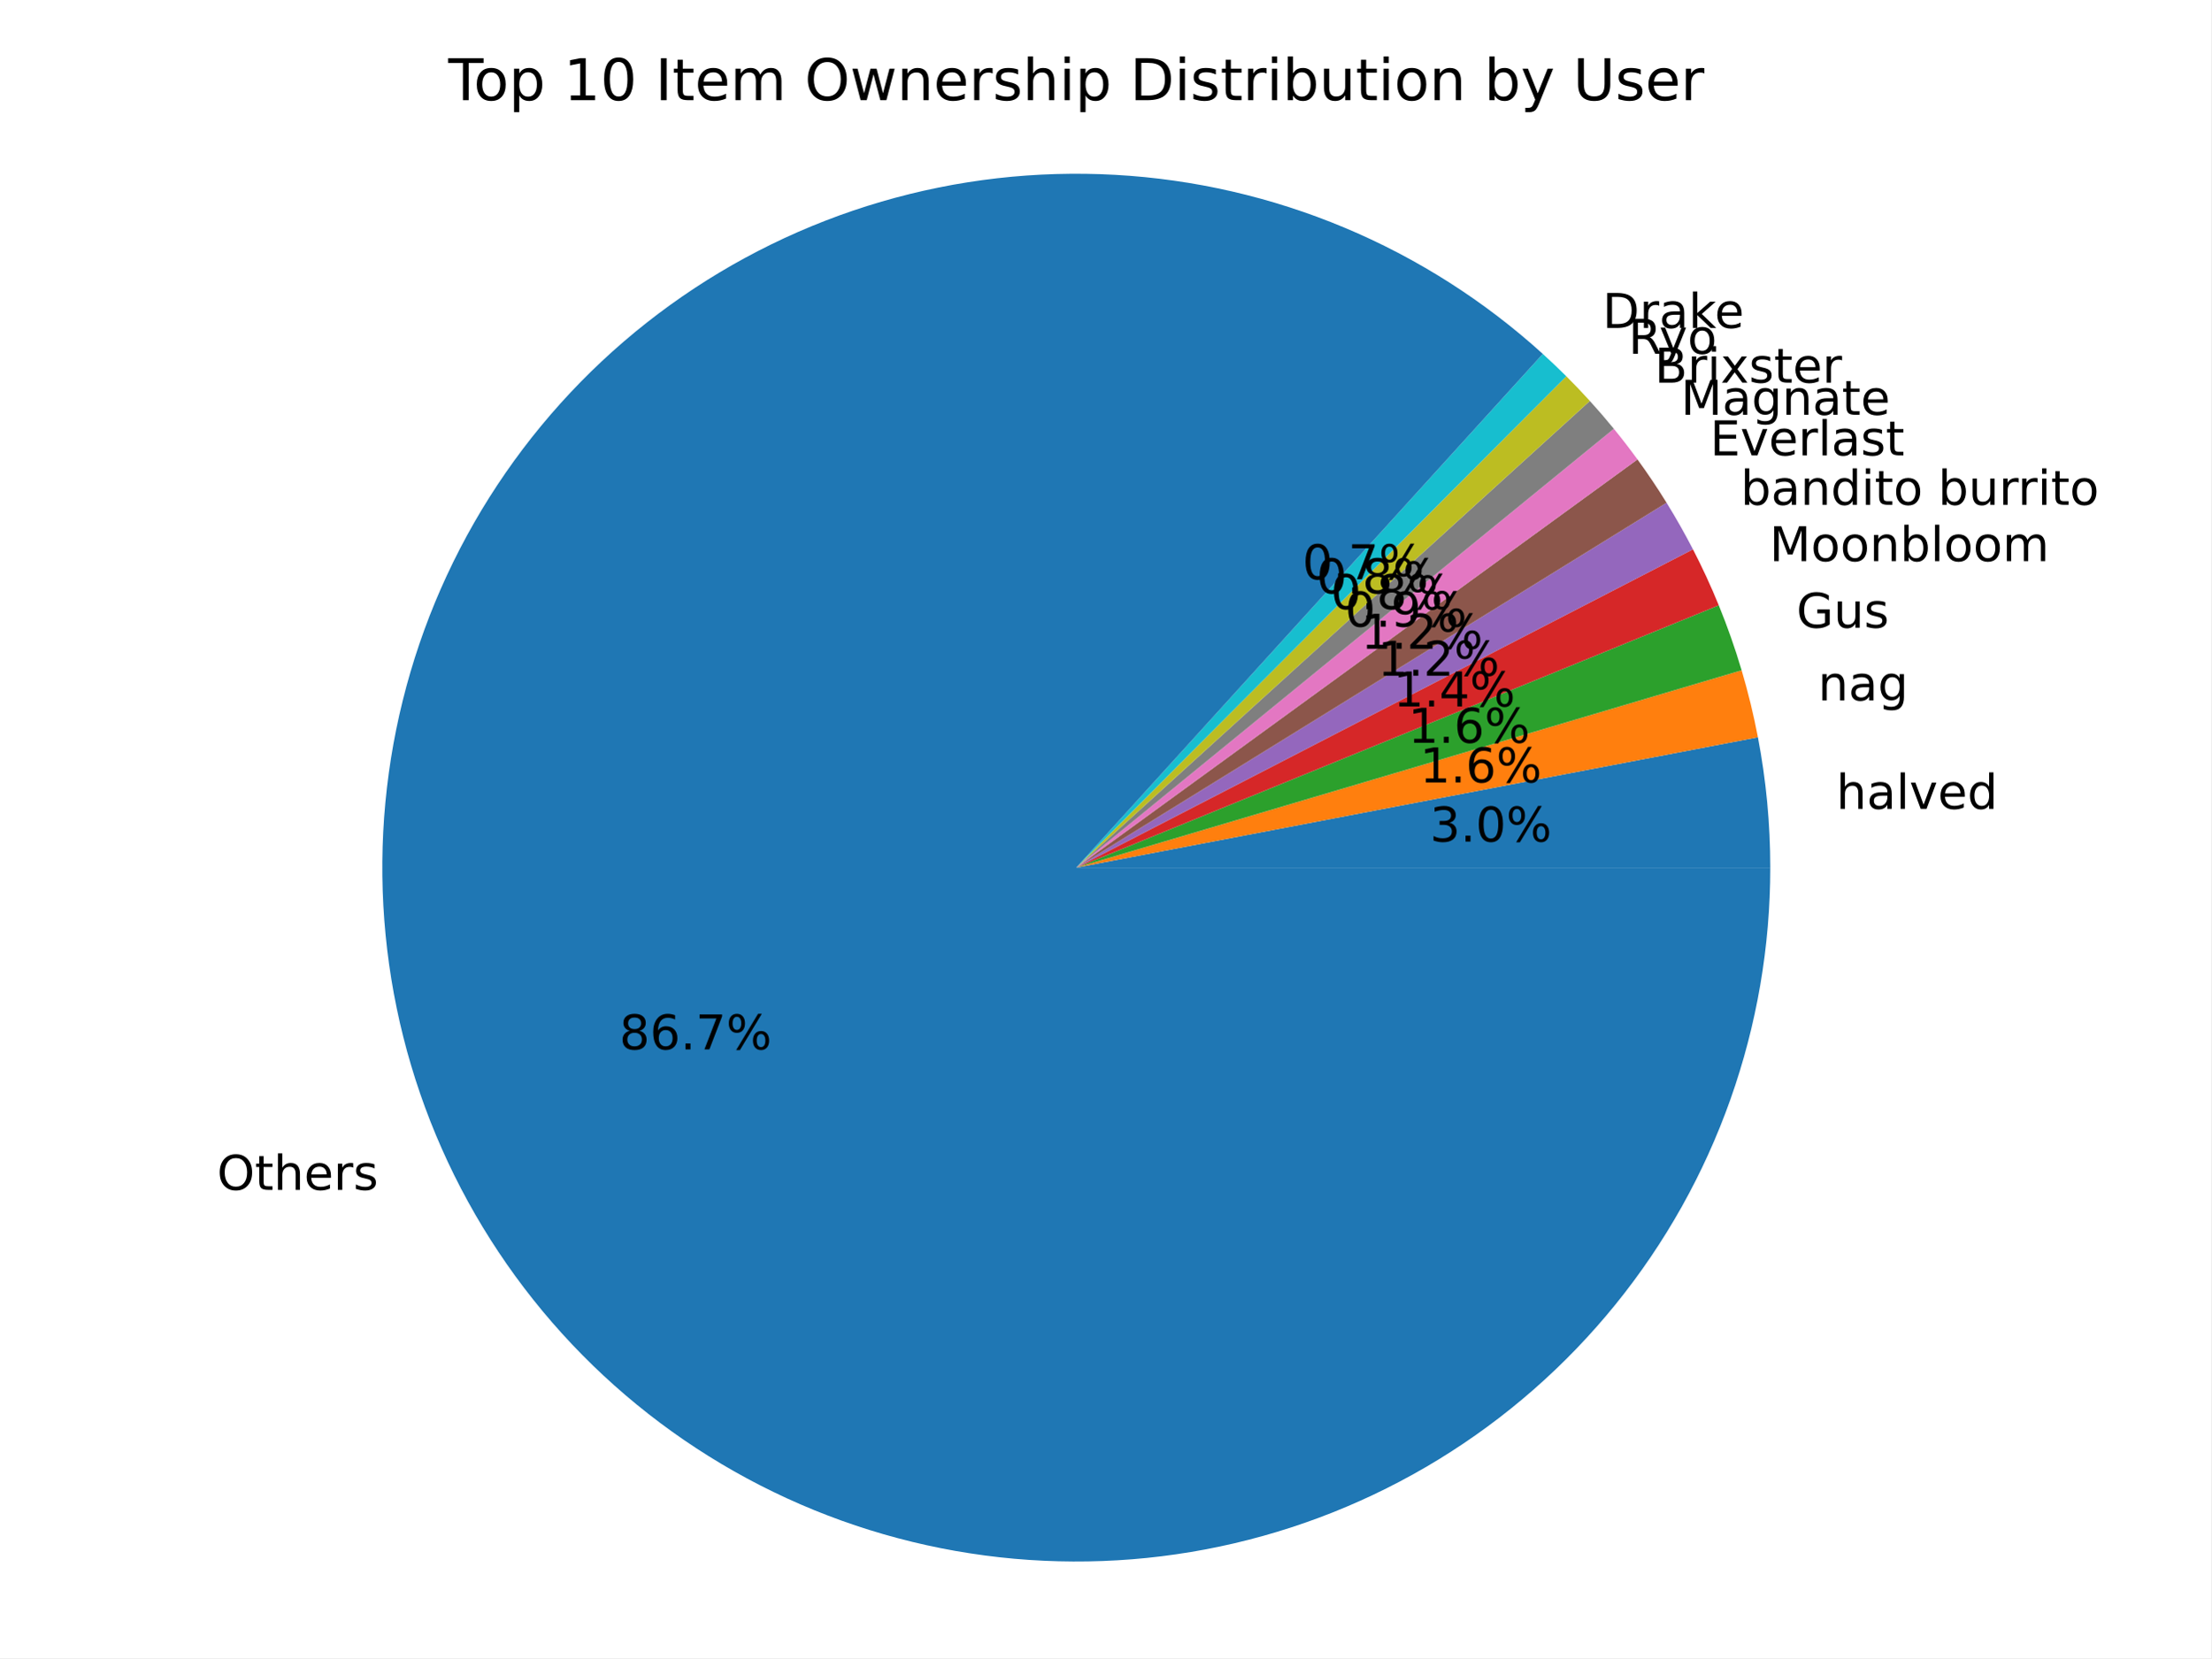
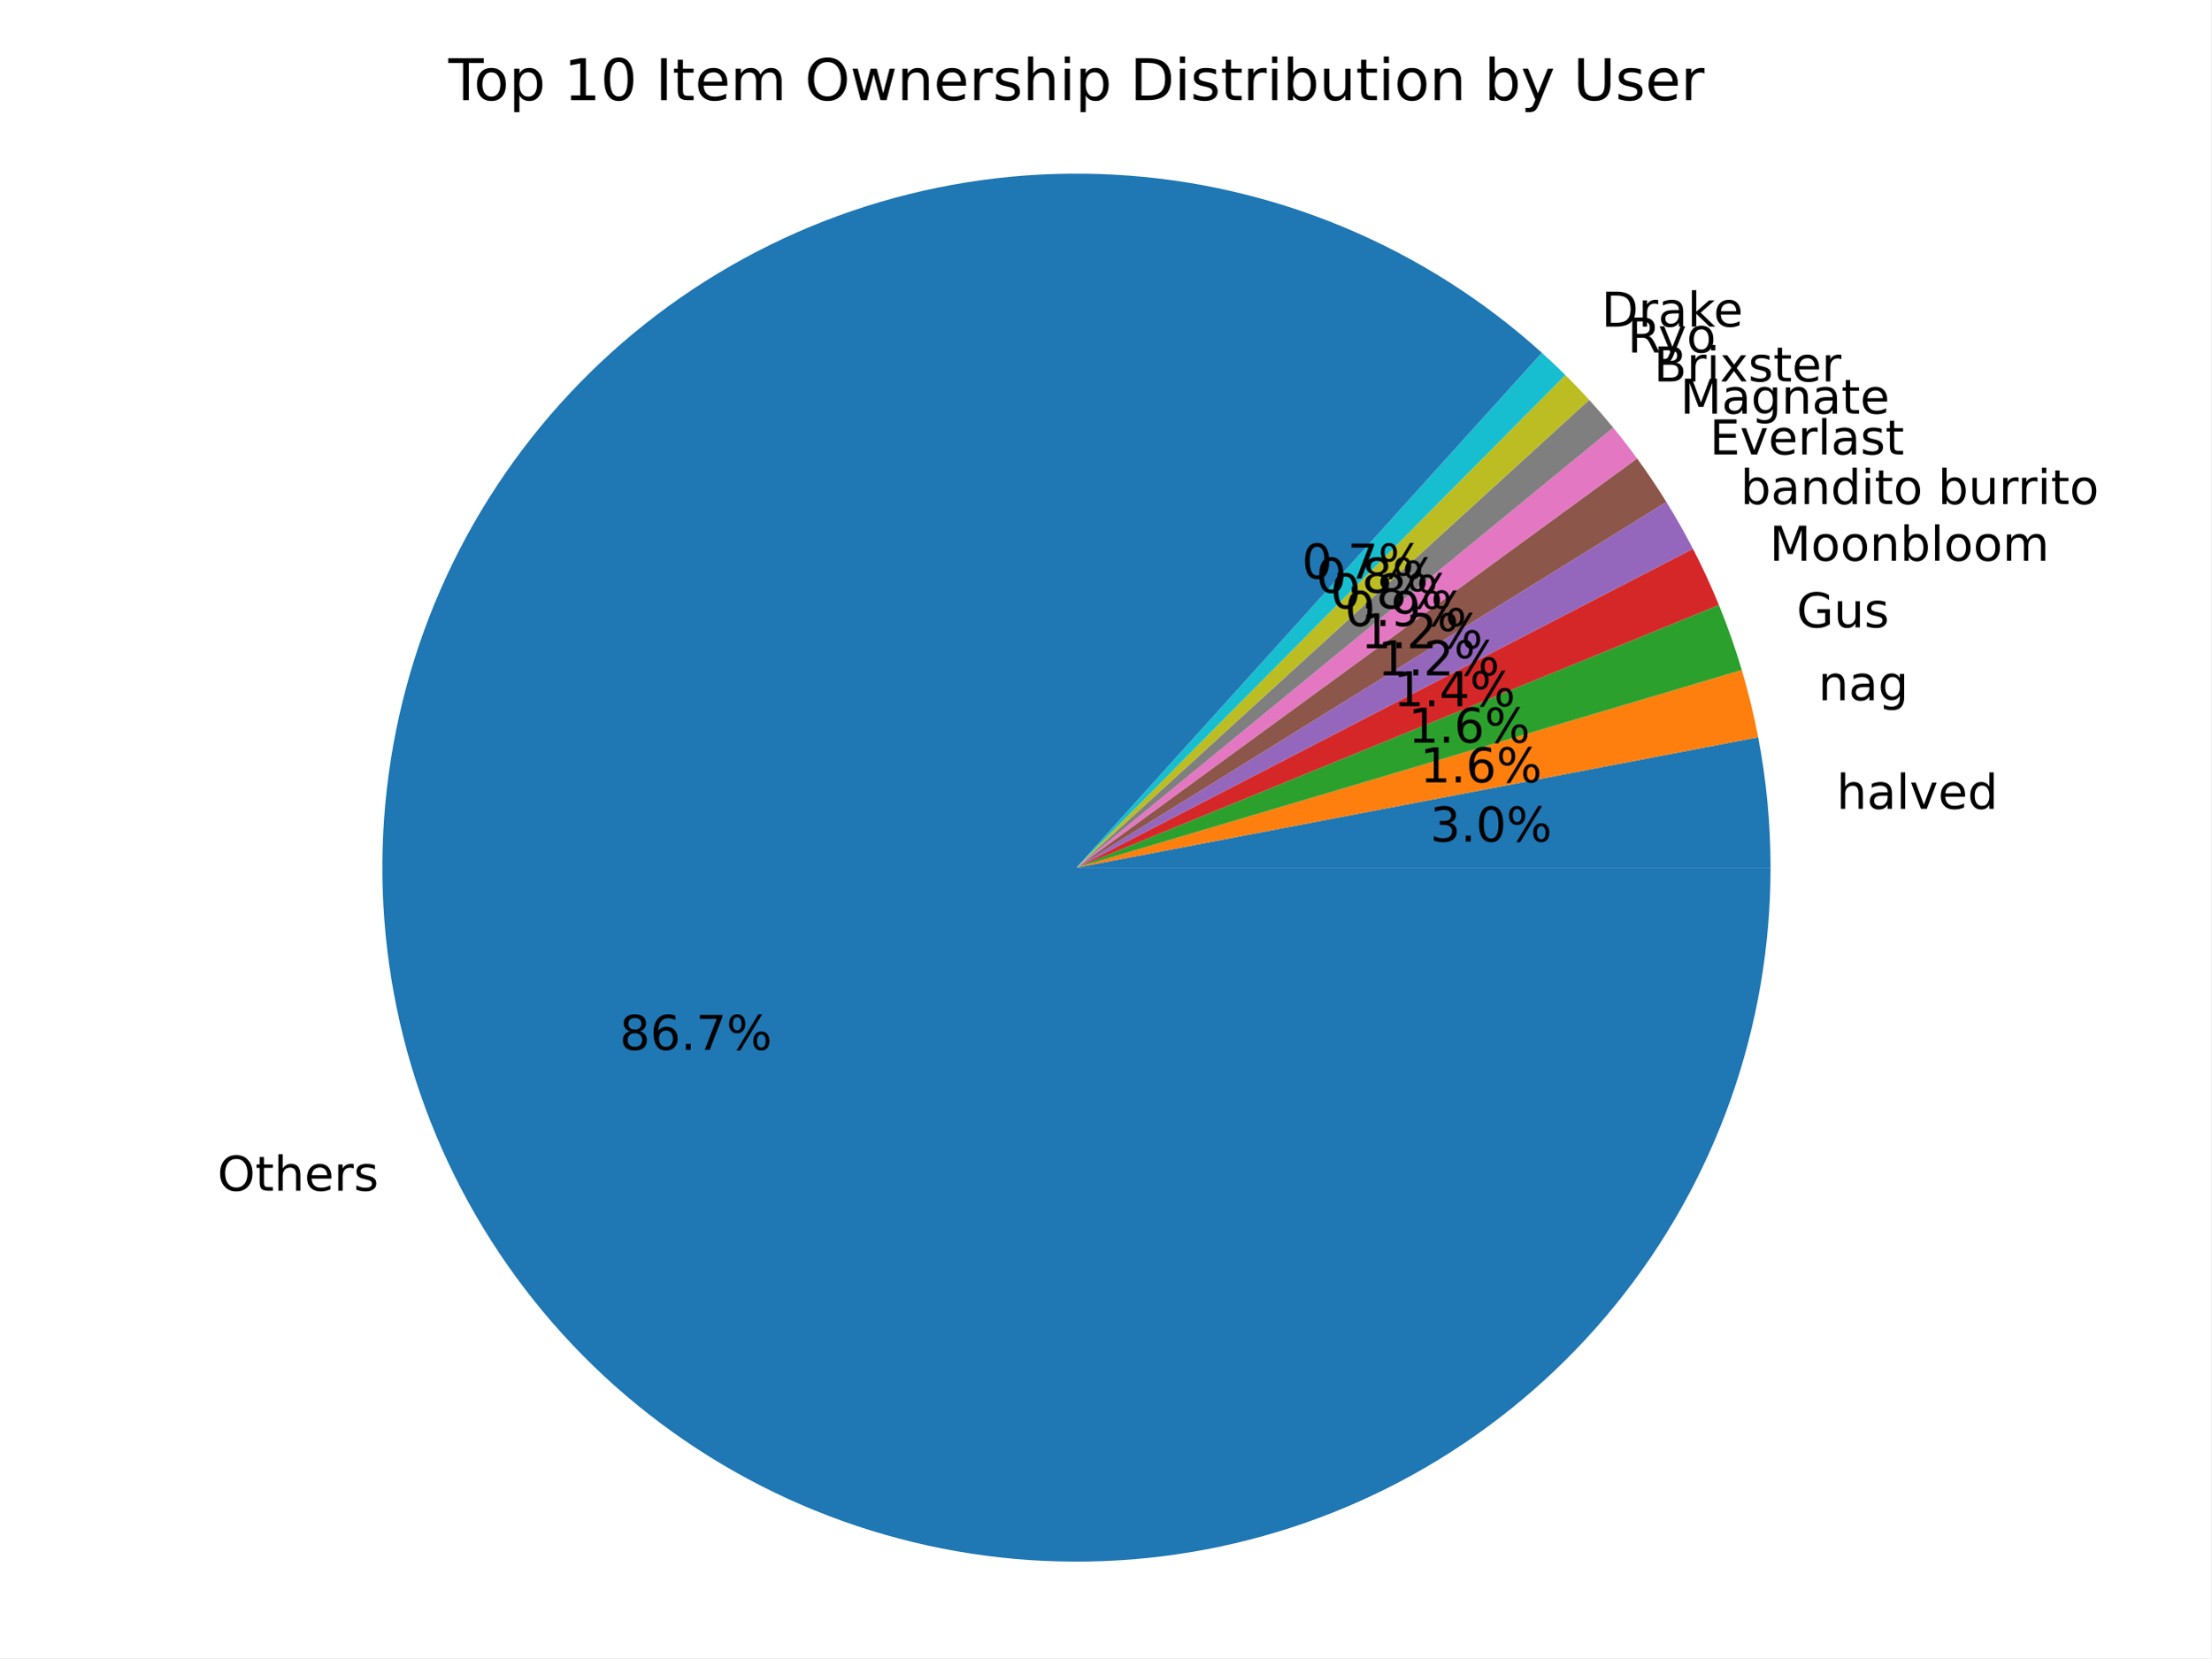
<svg xmlns="http://www.w3.org/2000/svg" xmlns:xlink="http://www.w3.org/1999/xlink" width="460.8pt" height="345.6pt" viewBox="0 0 460.8 345.6" version="1.1">
  <defs>
    <style type="text/css">*{stroke-linejoin: round; stroke-linecap: butt}</style>
  </defs>
  <g id="figure_1">
    <g id="patch_1">
      <path d="M 0 345.6  L 460.8 345.6  L 460.8 0  L 0 0  z " style="fill: #ffffff" />
    </g>
    <g id="axes_1">
      <g id="patch_2">
-         <path d="M 368.933 180.84  C 368.933 176.283 368.718 171.729 368.288 167.192  C 367.858 162.656 367.213 158.142 366.357 153.666  L 224.302 180.84  z " style="fill: #1f77b4" />
+         <path d="M 368.987 180.84  C 368.987 176.282 368.771 171.727 368.341 167.19  C 367.911 162.653 367.267 158.139 366.41 153.662  L 224.334 180.84  z " style="fill: #1f77b4" />
      </g>
      <g id="patch_3">
-         <path d="M 366.357 153.666  C 365.907 151.314 365.399 148.972 364.832 146.645  C 364.266 144.317 363.642 142.004 362.961 139.707  L 224.302 180.84  z " style="fill: #ff7f0e" />
+         <path d="M 366.41 153.662  C 365.959 151.3 365.448 148.949 364.879 146.612  C 364.309 144.275 363.682 141.953 362.997 139.647  L 224.334 180.84  z " style="fill: #ff7f0e" />
      </g>
      <g id="patch_4">
-         <path d="M 362.961 139.707  C 362.279 137.41 361.541 135.131 360.746 132.871  C 359.952 130.611 359.101 128.371 358.196 126.154  L 224.302 180.84  z " style="fill: #2ca02c" />
+         <path d="M 362.997 139.647  C 362.315 137.35 361.576 135.071 360.78 132.811  C 359.985 130.551 359.133 128.311 358.226 126.093  L 224.334 180.84  z " style="fill: #2ca02c" />
      </g>
      <g id="patch_5">
-         <path d="M 358.196 126.154  C 357.386 124.171 356.532 122.206 355.635 120.261  C 354.738 118.316 353.797 116.391 352.815 114.488  L 224.302 180.84  z " style="fill: #d62728" />
+         <path d="M 358.226 126.093  C 357.412 124.102 356.553 122.129 355.651 120.175  C 354.749 118.222 353.803 116.289 352.814 114.378  L 224.334 180.84  z " style="fill: #d62728" />
      </g>
      <g id="patch_6">
-         <path d="M 352.815 114.488  C 351.961 112.836 351.076 111.199 350.16 109.581  C 349.243 107.962 348.296 106.361 347.318 104.779  L 224.302 180.84  z " style="fill: #9467bd" />
+         <path d="M 352.814 114.378  C 351.955 112.717 351.064 111.074 350.141 109.448  C 349.218 107.821 348.264 106.213 347.279 104.624  L 224.334 180.84  z " style="fill: #9467bd" />
      </g>
      <g id="patch_7">
-         <path d="M 347.318 104.779  C 346.364 103.237 345.382 101.713 344.371 100.208  C 343.36 98.703 342.321 97.217 341.255 95.751  L 224.302 180.84  z " style="fill: #8c564b" />
+         <path d="M 347.279 104.624  C 346.319 103.075 345.329 101.544 344.311 100.032  C 343.293 98.52 342.246 97.028 341.171 95.556  L 224.334 180.84  z " style="fill: #8c564b" />
      </g>
      <g id="patch_8">
-         <path d="M 341.255 95.751  C 340.464 94.665 339.659 93.589 338.839 92.525  C 338.018 91.462 337.183 90.409 336.334 89.369  L 224.302 180.84  z " style="fill: #e377c2" />
+         <path d="M 341.171 95.556  C 340.374 94.463 339.561 93.381 338.733 92.312  C 337.905 91.242 337.062 90.183 336.204 89.137  L 224.334 180.84  z " style="fill: #e377c2" />
      </g>
      <g id="patch_9">
-         <path d="M 336.334 89.369  C 335.526 88.379 334.705 87.4 333.871 86.432  C 333.037 85.465 332.19 84.508 331.331 83.562  L 224.302 180.84  z " style="fill: #7f7f7f" />
+         <path d="M 336.204 89.137  C 335.394 88.149 334.571 87.171 333.735 86.205  C 332.899 85.239 332.05 84.283 331.189 83.339  L 224.334 180.84  z " style="fill: #7f7f7f" />
      </g>
      <g id="patch_10">
-         <path d="M 331.331 83.562  C 330.535 82.686 329.728 81.82 328.91 80.964  C 328.093 80.108 327.265 79.262 326.427 78.426  L 224.302 180.84  z " style="fill: #bcbd22" />
+         <path d="M 331.189 83.339  C 330.385 82.458 329.569 81.587 328.744 80.725  C 327.918 79.864 327.081 79.013 326.234 78.172  L 224.334 180.84  z " style="fill: #bcbd22" />
      </g>
      <g id="patch_11">
-         <path d="M 326.427 78.426  C 325.629 77.63 324.821 76.844 324.005 76.067  C 323.188 75.29 322.362 74.522 321.528 73.764  L 224.302 180.84  z " style="fill: #17becf" />
+         <path d="M 326.234 78.172  C 325.434 77.378 324.625 76.593 323.806 75.818  C 322.988 75.043 322.16 74.277 321.324 73.521  L 224.334 180.84  z " style="fill: #17becf" />
      </g>
      <g id="patch_12">
-         <path d="M 321.528 73.764  C 309.342 62.699 295.356 53.795 280.174 47.437  C 264.991 41.078 248.834 37.358 232.4 36.436  C 215.966 35.515 199.494 37.405 183.697 42.027  C 167.899 46.648 153.005 53.932 139.658 63.565  C 126.311 73.198 114.707 85.04 105.344 98.578  C 95.982 112.116 89 127.154 84.698 143.042  C 80.396 158.93 78.838 175.436 80.091 191.848  C 81.344 208.261 85.389 224.339 92.053 239.39  C 98.716 254.441 107.901 268.245 119.209 280.205  C 130.517 292.165 143.785 302.108 158.439 309.604  C 173.094 317.099 188.92 322.039 205.237 324.208  C 221.553 326.378 238.121 325.747 254.225 322.341  C 270.329 318.936 285.734 312.806 299.775 304.217  C 313.816 295.628 326.288 284.704 336.654 271.918  C 347.019 259.131 355.126 244.669 360.625 229.154  C 366.123 213.64 368.933 197.3 368.933 180.84  L 224.302 180.84  z " style="fill: #1f77b4" />
+         <path d="M 321.324 73.521  C 309.115 62.488 295.113 53.618 279.921 47.295  C 264.729 40.971 248.569 37.286 232.138 36.398  C 215.707 35.511 199.243 37.433 183.459 42.083  C 167.674 46.733 152.798 54.043 139.472 63.696  C 126.146 73.35 114.564 85.207 105.227 98.757  C 95.889 112.306 88.931 127.35 84.654 143.24  C 80.377 159.13 78.842 175.634 80.116 192.04  C 81.39 208.446 85.455 224.515 92.134 239.553  C 98.813 254.592 108.009 268.382 119.327 280.327  C 130.644 292.273 143.918 302.2 158.574 309.681  C 173.231 317.161 189.057 322.087 205.371 324.244  C 221.684 326.401 238.247 325.759 254.344 322.345  C 270.441 318.931 285.839 312.796 299.872 304.202  C 313.906 295.609 326.371 284.684 336.729 271.899  C 347.088 259.113 355.189 244.653 360.684 229.142  C 366.179 213.631 368.987 197.295 368.987 180.84  L 224.334 180.84  z " style="fill: #1f77b4" />
      </g>
      <g id="matplotlib.axis_1" />
      <g id="matplotlib.axis_2" />
      <g id="text_1">
-         <g transform="translate(382.6861 168.5869) scale(0.1 -0.1)">
+         <g transform="translate(382.7418 168.5847) scale(0.1 -0.1)">
          <defs>
            <path id="DejaVuSans-68" d="M 3513 2113  L 3513 0  L 2938 0  L 2938 2094  Q 2938 2591 2744 2837  Q 2550 3084 2163 3084  Q 1697 3084 1428 2787  Q 1159 2491 1159 1978  L 1159 0  L 581 0  L 581 4863  L 1159 4863  L 1159 2956  Q 1366 3272 1645 3428  Q 1925 3584 2291 3584  Q 2894 3584 3203 3211  Q 3513 2838 3513 2113  z " transform="scale(0.015625)" />
            <path id="DejaVuSans-61" d="M 2194 1759  Q 1497 1759 1228 1600  Q 959 1441 959 1056  Q 959 750 1161 570  Q 1363 391 1709 391  Q 2188 391 2477 730  Q 2766 1069 2766 1631  L 2766 1759  L 2194 1759  z M 3341 1997  L 3341 0  L 2766 0  L 2766 531  Q 2569 213 2275 61  Q 1981 -91 1556 -91  Q 1019 -91 701 211  Q 384 513 384 1019  Q 384 1609 779 1909  Q 1175 2209 1959 2209  L 2766 2209  L 2766 2266  Q 2766 2663 2505 2880  Q 2244 3097 1772 3097  Q 1472 3097 1187 3025  Q 903 2953 641 2809  L 641 3341  Q 956 3463 1253 3523  Q 1550 3584 1831 3584  Q 2591 3584 2966 3190  Q 3341 2797 3341 1997  z " transform="scale(0.015625)" />
            <path id="DejaVuSans-6c" d="M 603 4863  L 1178 4863  L 1178 0  L 603 0  L 603 4863  z " transform="scale(0.015625)" />
            <path id="DejaVuSans-76" d="M 191 3500  L 800 3500  L 1894 563  L 2988 3500  L 3597 3500  L 2284 0  L 1503 0  L 191 3500  z " transform="scale(0.015625)" />
            <path id="DejaVuSans-65" d="M 3597 1894  L 3597 1613  L 953 1613  Q 991 1019 1311 708  Q 1631 397 2203 397  Q 2534 397 2845 478  Q 3156 559 3463 722  L 3463 178  Q 3153 47 2828 -22  Q 2503 -91 2169 -91  Q 1331 -91 842 396  Q 353 884 353 1716  Q 353 2575 817 3079  Q 1281 3584 2069 3584  Q 2775 3584 3186 3129  Q 3597 2675 3597 1894  z M 3022 2063  Q 3016 2534 2758 2815  Q 2500 3097 2075 3097  Q 1594 3097 1305 2825  Q 1016 2553 972 2059  L 3022 2063  z " transform="scale(0.015625)" />
            <path id="DejaVuSans-64" d="M 2906 2969  L 2906 4863  L 3481 4863  L 3481 0  L 2906 0  L 2906 525  Q 2725 213 2448 61  Q 2172 -91 1784 -91  Q 1150 -91 751 415  Q 353 922 353 1747  Q 353 2572 751 3078  Q 1150 3584 1784 3584  Q 2172 3584 2448 3432  Q 2725 3281 2906 2969  z M 947 1747  Q 947 1113 1208 752  Q 1469 391 1925 391  Q 2381 391 2643 752  Q 2906 1113 2906 1747  Q 2906 2381 2643 2742  Q 2381 3103 1925 3103  Q 1469 3103 1208 2742  Q 947 2381 947 1747  z " transform="scale(0.015625)" />
          </defs>
          <use xlink:href="#DejaVuSans-68" />
          <use xlink:href="#DejaVuSans-61" x="63.379" />
          <use xlink:href="#DejaVuSans-6c" x="124.658" />
          <use xlink:href="#DejaVuSans-76" x="152.441" />
          <use xlink:href="#DejaVuSans-65" x="211.621" />
          <use xlink:href="#DejaVuSans-64" x="273.145" />
        </g>
      </g>
      <g id="text_2">
-         <g transform="translate(297.9911 175.4108) scale(0.1 -0.1)">
+         <g transform="translate(298.036 175.4095) scale(0.1 -0.1)">
          <defs>
            <path id="DejaVuSans-33" d="M 2597 2516  Q 3050 2419 3304 2112  Q 3559 1806 3559 1356  Q 3559 666 3084 287  Q 2609 -91 1734 -91  Q 1441 -91 1130 -33  Q 819 25 488 141  L 488 750  Q 750 597 1062 519  Q 1375 441 1716 441  Q 2309 441 2620 675  Q 2931 909 2931 1356  Q 2931 1769 2642 2001  Q 2353 2234 1838 2234  L 1294 2234  L 1294 2753  L 1863 2753  Q 2328 2753 2575 2939  Q 2822 3125 2822 3475  Q 2822 3834 2567 4026  Q 2313 4219 1838 4219  Q 1578 4219 1281 4162  Q 984 4106 628 3988  L 628 4550  Q 988 4650 1302 4700  Q 1616 4750 1894 4750  Q 2613 4750 3031 4423  Q 3450 4097 3450 3541  Q 3450 3153 3228 2886  Q 3006 2619 2597 2516  z " transform="scale(0.015625)" />
            <path id="DejaVuSans-2e" d="M 684 794  L 1344 794  L 1344 0  L 684 0  L 684 794  z " transform="scale(0.015625)" />
            <path id="DejaVuSans-30" d="M 2034 4250  Q 1547 4250 1301 3770  Q 1056 3291 1056 2328  Q 1056 1369 1301 889  Q 1547 409 2034 409  Q 2525 409 2770 889  Q 3016 1369 3016 2328  Q 3016 3291 2770 3770  Q 2525 4250 2034 4250  z M 2034 4750  Q 2819 4750 3233 4129  Q 3647 3509 3647 2328  Q 3647 1150 3233 529  Q 2819 -91 2034 -91  Q 1250 -91 836 529  Q 422 1150 422 2328  Q 422 3509 836 4129  Q 1250 4750 2034 4750  z " transform="scale(0.015625)" />
            <path id="DejaVuSans-25" d="M 4653 2053  Q 4381 2053 4226 1822  Q 4072 1591 4072 1178  Q 4072 772 4226 539  Q 4381 306 4653 306  Q 4919 306 5073 539  Q 5228 772 5228 1178  Q 5228 1588 5073 1820  Q 4919 2053 4653 2053  z M 4653 2450  Q 5147 2450 5437 2106  Q 5728 1763 5728 1178  Q 5728 594 5436 251  Q 5144 -91 4653 -91  Q 4153 -91 3862 251  Q 3572 594 3572 1178  Q 3572 1766 3864 2108  Q 4156 2450 4653 2450  z M 1428 4353  Q 1159 4353 1004 4120  Q 850 3888 850 3481  Q 850 3069 1003 2837  Q 1156 2606 1428 2606  Q 1700 2606 1854 2837  Q 2009 3069 2009 3481  Q 2009 3884 1853 4118  Q 1697 4353 1428 4353  z M 4250 4750  L 4750 4750  L 1831 -91  L 1331 -91  L 4250 4750  z M 1428 4750  Q 1922 4750 2215 4408  Q 2509 4066 2509 3481  Q 2509 2891 2217 2550  Q 1925 2209 1428 2209  Q 931 2209 642 2551  Q 353 2894 353 3481  Q 353 4063 643 4406  Q 934 4750 1428 4750  z " transform="scale(0.015625)" />
          </defs>
          <use xlink:href="#DejaVuSans-33" />
          <use xlink:href="#DejaVuSans-2e" x="63.623" />
          <use xlink:href="#DejaVuSans-30" x="95.41" />
          <use xlink:href="#DejaVuSans-25" x="159.033" />
        </g>
      </g>
      <g id="text_3">
-         <g transform="translate(378.8853 145.9844) scale(0.1 -0.1)">
+         <g transform="translate(378.9331 145.9486) scale(0.1 -0.1)">
          <defs>
            <path id="DejaVuSans-6e" d="M 3513 2113  L 3513 0  L 2938 0  L 2938 2094  Q 2938 2591 2744 2837  Q 2550 3084 2163 3084  Q 1697 3084 1428 2787  Q 1159 2491 1159 1978  L 1159 0  L 581 0  L 581 3500  L 1159 3500  L 1159 2956  Q 1366 3272 1645 3428  Q 1925 3584 2291 3584  Q 2894 3584 3203 3211  Q 3513 2838 3513 2113  z " transform="scale(0.015625)" />
            <path id="DejaVuSans-67" d="M 2906 1791  Q 2906 2416 2648 2759  Q 2391 3103 1925 3103  Q 1463 3103 1205 2759  Q 947 2416 947 1791  Q 947 1169 1205 825  Q 1463 481 1925 481  Q 2391 481 2648 825  Q 2906 1169 2906 1791  z M 3481 434  Q 3481 -459 3084 -895  Q 2688 -1331 1869 -1331  Q 1566 -1331 1297 -1286  Q 1028 -1241 775 -1147  L 775 -588  Q 1028 -725 1275 -790  Q 1522 -856 1778 -856  Q 2344 -856 2625 -561  Q 2906 -266 2906 331  L 2906 616  Q 2728 306 2450 153  Q 2172 0 1784 0  Q 1141 0 747 490  Q 353 981 353 1791  Q 353 2603 747 3093  Q 1141 3584 1784 3584  Q 2172 3584 2450 3431  Q 2728 3278 2906 2969  L 2906 3500  L 3481 3500  L 3481 434  z " transform="scale(0.015625)" />
          </defs>
          <use xlink:href="#DejaVuSans-6e" />
          <use xlink:href="#DejaVuSans-61" x="63.379" />
          <use xlink:href="#DejaVuSans-67" x="124.658" />
        </g>
      </g>
      <g id="text_4">
-         <g transform="translate(295.918 163.0821) scale(0.1 -0.1)">
+         <g transform="translate(295.9586 163.0626) scale(0.1 -0.1)">
          <defs>
            <path id="DejaVuSans-31" d="M 794 531  L 1825 531  L 1825 4091  L 703 3866  L 703 4441  L 1819 4666  L 2450 4666  L 2450 531  L 3481 531  L 3481 0  L 794 0  L 794 531  z " transform="scale(0.015625)" />
            <path id="DejaVuSans-36" d="M 2113 2584  Q 1688 2584 1439 2293  Q 1191 2003 1191 1497  Q 1191 994 1439 701  Q 1688 409 2113 409  Q 2538 409 2786 701  Q 3034 994 3034 1497  Q 3034 2003 2786 2293  Q 2538 2584 2113 2584  z M 3366 4563  L 3366 3988  Q 3128 4100 2886 4159  Q 2644 4219 2406 4219  Q 1781 4219 1451 3797  Q 1122 3375 1075 2522  Q 1259 2794 1537 2939  Q 1816 3084 2150 3084  Q 2853 3084 3261 2657  Q 3669 2231 3669 1497  Q 3669 778 3244 343  Q 2819 -91 2113 -91  Q 1303 -91 875 529  Q 447 1150 447 2328  Q 447 3434 972 4092  Q 1497 4750 2381 4750  Q 2619 4750 2861 4703  Q 3103 4656 3366 4563  z " transform="scale(0.015625)" />
          </defs>
          <use xlink:href="#DejaVuSans-31" />
          <use xlink:href="#DejaVuSans-2e" x="63.623" />
          <use xlink:href="#DejaVuSans-36" x="95.41" />
          <use xlink:href="#DejaVuSans-25" x="159.033" />
        </g>
      </g>
      <g id="text_5">
-         <g transform="translate(374.3909 130.8336) scale(0.1 -0.1)">
+         <g transform="translate(374.4247 130.7672) scale(0.1 -0.1)">
          <defs>
            <path id="DejaVuSans-47" d="M 3809 666  L 3809 1919  L 2778 1919  L 2778 2438  L 4434 2438  L 4434 434  Q 4069 175 3628 42  Q 3188 -91 2688 -91  Q 1594 -91 976 548  Q 359 1188 359 2328  Q 359 3472 976 4111  Q 1594 4750 2688 4750  Q 3144 4750 3555 4637  Q 3966 4525 4313 4306  L 4313 3634  Q 3963 3931 3569 4081  Q 3175 4231 2741 4231  Q 1884 4231 1454 3753  Q 1025 3275 1025 2328  Q 1025 1384 1454 906  Q 1884 428 2741 428  Q 3075 428 3337 486  Q 3600 544 3809 666  z " transform="scale(0.015625)" />
            <path id="DejaVuSans-75" d="M 544 1381  L 544 3500  L 1119 3500  L 1119 1403  Q 1119 906 1312 657  Q 1506 409 1894 409  Q 2359 409 2629 706  Q 2900 1003 2900 1516  L 2900 3500  L 3475 3500  L 3475 0  L 2900 0  L 2900 538  Q 2691 219 2414 64  Q 2138 -91 1772 -91  Q 1169 -91 856 284  Q 544 659 544 1381  z M 1991 3584  L 1991 3584  z " transform="scale(0.015625)" />
            <path id="DejaVuSans-73" d="M 2834 3397  L 2834 2853  Q 2591 2978 2328 3040  Q 2066 3103 1784 3103  Q 1356 3103 1142 2972  Q 928 2841 928 2578  Q 928 2378 1081 2264  Q 1234 2150 1697 2047  L 1894 2003  Q 2506 1872 2764 1633  Q 3022 1394 3022 966  Q 3022 478 2636 193  Q 2250 -91 1575 -91  Q 1294 -91 989 -36  Q 684 19 347 128  L 347 722  Q 666 556 975 473  Q 1284 391 1588 391  Q 1994 391 2212 530  Q 2431 669 2431 922  Q 2431 1156 2273 1281  Q 2116 1406 1581 1522  L 1381 1569  Q 847 1681 609 1914  Q 372 2147 372 2553  Q 372 3047 722 3315  Q 1072 3584 1716 3584  Q 2034 3584 2315 3537  Q 2597 3491 2834 3397  z " transform="scale(0.015625)" />
          </defs>
          <use xlink:href="#DejaVuSans-47" />
          <use xlink:href="#DejaVuSans-75" x="77.49" />
          <use xlink:href="#DejaVuSans-73" x="140.869" />
        </g>
      </g>
      <g id="text_6">
-         <g transform="translate(293.4664 154.8181) scale(0.1 -0.1)">
+         <g transform="translate(293.4994 154.7818) scale(0.1 -0.1)">
          <use xlink:href="#DejaVuSans-31" />
          <use xlink:href="#DejaVuSans-2e" x="63.623" />
          <use xlink:href="#DejaVuSans-36" x="95.41" />
          <use xlink:href="#DejaVuSans-25" x="159.033" />
        </g>
      </g>
      <g id="text_7">
-         <g transform="translate(368.768 116.9627) scale(0.1 -0.1)">
+         <g transform="translate(368.7826 116.8682) scale(0.1 -0.1)">
          <defs>
            <path id="DejaVuSans-4d" d="M 628 4666  L 1569 4666  L 2759 1491  L 3956 4666  L 4897 4666  L 4897 0  L 4281 0  L 4281 4097  L 3078 897  L 2444 897  L 1241 4097  L 1241 0  L 628 0  L 628 4666  z " transform="scale(0.015625)" />
            <path id="DejaVuSans-6f" d="M 1959 3097  Q 1497 3097 1228 2736  Q 959 2375 959 1747  Q 959 1119 1226 758  Q 1494 397 1959 397  Q 2419 397 2687 759  Q 2956 1122 2956 1747  Q 2956 2369 2687 2733  Q 2419 3097 1959 3097  z M 1959 3584  Q 2709 3584 3137 3096  Q 3566 2609 3566 1747  Q 3566 888 3137 398  Q 2709 -91 1959 -91  Q 1206 -91 779 398  Q 353 888 353 1747  Q 353 2609 779 3096  Q 1206 3584 1959 3584  z " transform="scale(0.015625)" />
            <path id="DejaVuSans-62" d="M 3116 1747  Q 3116 2381 2855 2742  Q 2594 3103 2138 3103  Q 1681 3103 1420 2742  Q 1159 2381 1159 1747  Q 1159 1113 1420 752  Q 1681 391 2138 391  Q 2594 391 2855 752  Q 3116 1113 3116 1747  z M 1159 2969  Q 1341 3281 1617 3432  Q 1894 3584 2278 3584  Q 2916 3584 3314 3078  Q 3713 2572 3713 1747  Q 3713 922 3314 415  Q 2916 -91 2278 -91  Q 1894 -91 1617 61  Q 1341 213 1159 525  L 1159 0  L 581 0  L 581 4863  L 1159 4863  L 1159 2969  z " transform="scale(0.015625)" />
            <path id="DejaVuSans-6d" d="M 3328 2828  Q 3544 3216 3844 3400  Q 4144 3584 4550 3584  Q 5097 3584 5394 3201  Q 5691 2819 5691 2113  L 5691 0  L 5113 0  L 5113 2094  Q 5113 2597 4934 2840  Q 4756 3084 4391 3084  Q 3944 3084 3684 2787  Q 3425 2491 3425 1978  L 3425 0  L 2847 0  L 2847 2094  Q 2847 2600 2669 2842  Q 2491 3084 2119 3084  Q 1678 3084 1418 2786  Q 1159 2488 1159 1978  L 1159 0  L 581 0  L 581 3500  L 1159 3500  L 1159 2956  Q 1356 3278 1631 3431  Q 1906 3584 2284 3584  Q 2666 3584 2933 3390  Q 3200 3197 3328 2828  z " transform="scale(0.015625)" />
          </defs>
          <use xlink:href="#DejaVuSans-4d" />
          <use xlink:href="#DejaVuSans-6f" x="86.279" />
          <use xlink:href="#DejaVuSans-6f" x="147.461" />
          <use xlink:href="#DejaVuSans-6e" x="208.643" />
          <use xlink:href="#DejaVuSans-62" x="272.021" />
          <use xlink:href="#DejaVuSans-6c" x="335.498" />
          <use xlink:href="#DejaVuSans-6f" x="363.281" />
          <use xlink:href="#DejaVuSans-6f" x="424.463" />
          <use xlink:href="#DejaVuSans-6d" x="485.645" />
        </g>
      </g>
      <g id="text_8">
-         <g transform="translate(290.3994 147.2521) scale(0.1 -0.1)">
+         <g transform="translate(290.4219 147.2006) scale(0.1 -0.1)">
          <defs>
            <path id="DejaVuSans-34" d="M 2419 4116  L 825 1625  L 2419 1625  L 2419 4116  z M 2253 4666  L 3047 4666  L 3047 1625  L 3713 1625  L 3713 1100  L 3047 1100  L 3047 0  L 2419 0  L 2419 1100  L 313 1100  L 313 1709  L 2253 4666  z " transform="scale(0.015625)" />
          </defs>
          <use xlink:href="#DejaVuSans-31" />
          <use xlink:href="#DejaVuSans-2e" x="63.623" />
          <use xlink:href="#DejaVuSans-34" x="95.41" />
          <use xlink:href="#DejaVuSans-25" x="159.033" />
        </g>
      </g>
      <g id="text_9">
-         <g transform="translate(362.7457 105.2142) scale(0.1 -0.1)">
+         <g transform="translate(362.7219 105.0676) scale(0.1 -0.1)">
          <defs>
            <path id="DejaVuSans-69" d="M 603 3500  L 1178 3500  L 1178 0  L 603 0  L 603 3500  z M 603 4863  L 1178 4863  L 1178 4134  L 603 4134  L 603 4863  z " transform="scale(0.015625)" />
            <path id="DejaVuSans-74" d="M 1172 4494  L 1172 3500  L 2356 3500  L 2356 3053  L 1172 3053  L 1172 1153  Q 1172 725 1289 603  Q 1406 481 1766 481  L 2356 481  L 2356 0  L 1766 0  Q 1100 0 847 248  Q 594 497 594 1153  L 594 3053  L 172 3053  L 172 3500  L 594 3500  L 594 4494  L 1172 4494  z " transform="scale(0.015625)" />
            <path id="DejaVuSans-20" transform="scale(0.015625)" />
            <path id="DejaVuSans-72" d="M 2631 2963  Q 2534 3019 2420 3045  Q 2306 3072 2169 3072  Q 1681 3072 1420 2755  Q 1159 2438 1159 1844  L 1159 0  L 581 0  L 581 3500  L 1159 3500  L 1159 2956  Q 1341 3275 1631 3429  Q 1922 3584 2338 3584  Q 2397 3584 2469 3576  Q 2541 3569 2628 3553  L 2631 2963  z " transform="scale(0.015625)" />
          </defs>
          <use xlink:href="#DejaVuSans-62" />
          <use xlink:href="#DejaVuSans-61" x="63.477" />
          <use xlink:href="#DejaVuSans-6e" x="124.756" />
          <use xlink:href="#DejaVuSans-64" x="188.135" />
          <use xlink:href="#DejaVuSans-69" x="251.611" />
          <use xlink:href="#DejaVuSans-74" x="279.395" />
          <use xlink:href="#DejaVuSans-6f" x="318.604" />
          <use xlink:href="#DejaVuSans-20" x="379.785" />
          <use xlink:href="#DejaVuSans-62" x="411.572" />
          <use xlink:href="#DejaVuSans-75" x="475.049" />
          <use xlink:href="#DejaVuSans-72" x="538.428" />
          <use xlink:href="#DejaVuSans-72" x="577.791" />
          <use xlink:href="#DejaVuSans-69" x="618.904" />
          <use xlink:href="#DejaVuSans-74" x="646.688" />
          <use xlink:href="#DejaVuSans-6f" x="685.896" />
        </g>
      </g>
      <g id="text_10">
-         <g transform="translate(287.1145 140.8438) scale(0.1 -0.1)">
+         <g transform="translate(287.1161 140.7639) scale(0.1 -0.1)">
          <defs>
            <path id="DejaVuSans-32" d="M 1228 531  L 3431 531  L 3431 0  L 469 0  L 469 531  Q 828 903 1448 1529  Q 2069 2156 2228 2338  Q 2531 2678 2651 2914  Q 2772 3150 2772 3378  Q 2772 3750 2511 3984  Q 2250 4219 1831 4219  Q 1534 4219 1204 4116  Q 875 4013 500 3803  L 500 4441  Q 881 4594 1212 4672  Q 1544 4750 1819 4750  Q 2544 4750 2975 4387  Q 3406 4025 3406 3419  Q 3406 3131 3298 2873  Q 3191 2616 2906 2266  Q 2828 2175 2409 1742  Q 1991 1309 1228 531  z " transform="scale(0.015625)" />
          </defs>
          <use xlink:href="#DejaVuSans-31" />
          <use xlink:href="#DejaVuSans-2e" x="63.623" />
          <use xlink:href="#DejaVuSans-32" x="95.41" />
          <use xlink:href="#DejaVuSans-25" x="159.033" />
        </g>
      </g>
      <g id="text_11">
-         <g transform="translate(356.3779 94.90423) scale(0.1 -0.1)">
+         <g transform="translate(356.3085 94.71085) scale(0.1 -0.1)">
          <defs>
            <path id="DejaVuSans-45" d="M 628 4666  L 3578 4666  L 3578 4134  L 1259 4134  L 1259 2753  L 3481 2753  L 3481 2222  L 1259 2222  L 1259 531  L 3634 531  L 3634 0  L 628 0  L 628 4666  z " transform="scale(0.015625)" />
          </defs>
          <use xlink:href="#DejaVuSans-45" />
          <use xlink:href="#DejaVuSans-76" x="63.184" />
          <use xlink:href="#DejaVuSans-65" x="122.363" />
          <use xlink:href="#DejaVuSans-72" x="183.887" />
          <use xlink:href="#DejaVuSans-6c" x="225" />
          <use xlink:href="#DejaVuSans-61" x="252.783" />
          <use xlink:href="#DejaVuSans-73" x="314.062" />
          <use xlink:href="#DejaVuSans-74" x="366.162" />
        </g>
      </g>
      <g id="text_12">
-         <g transform="translate(283.6412 135.2202) scale(0.1 -0.1)">
+         <g transform="translate(283.6179 135.1147) scale(0.1 -0.1)">
          <use xlink:href="#DejaVuSans-31" />
          <use xlink:href="#DejaVuSans-2e" x="63.623" />
          <use xlink:href="#DejaVuSans-32" x="95.41" />
          <use xlink:href="#DejaVuSans-25" x="159.033" />
        </g>
      </g>
      <g id="text_13">
-         <g transform="translate(350.2922 86.45341) scale(0.1 -0.1)">
+         <g transform="translate(350.1725 86.21804) scale(0.1 -0.1)">
          <use xlink:href="#DejaVuSans-4d" />
          <use xlink:href="#DejaVuSans-61" x="86.279" />
          <use xlink:href="#DejaVuSans-67" x="147.559" />
          <use xlink:href="#DejaVuSans-6e" x="211.035" />
          <use xlink:href="#DejaVuSans-61" x="274.414" />
          <use xlink:href="#DejaVuSans-74" x="335.693" />
          <use xlink:href="#DejaVuSans-65" x="374.902" />
        </g>
      </g>
      <g id="text_14">
-         <g transform="translate(280.3217 130.6107) scale(0.1 -0.1)">
+         <g transform="translate(280.2709 130.4823) scale(0.1 -0.1)">
          <defs>
            <path id="DejaVuSans-39" d="M 703 97  L 703 672  Q 941 559 1184 500  Q 1428 441 1663 441  Q 2288 441 2617 861  Q 2947 1281 2994 2138  Q 2813 1869 2534 1725  Q 2256 1581 1919 1581  Q 1219 1581 811 2004  Q 403 2428 403 3163  Q 403 3881 828 4315  Q 1253 4750 1959 4750  Q 2769 4750 3195 4129  Q 3622 3509 3622 2328  Q 3622 1225 3098 567  Q 2575 -91 1691 -91  Q 1453 -91 1209 -44  Q 966 3 703 97  z M 1959 2075  Q 2384 2075 2632 2365  Q 2881 2656 2881 3163  Q 2881 3666 2632 3958  Q 2384 4250 1959 4250  Q 1534 4250 1286 3958  Q 1038 3666 1038 3163  Q 1038 2656 1286 2365  Q 1534 2075 1959 2075  z " transform="scale(0.015625)" />
          </defs>
          <use xlink:href="#DejaVuSans-30" />
          <use xlink:href="#DejaVuSans-2e" x="63.623" />
          <use xlink:href="#DejaVuSans-39" x="95.41" />
          <use xlink:href="#DejaVuSans-25" x="159.033" />
        </g>
      </g>
      <g id="text_15">
-         <g transform="translate(344.8275 79.75103) scale(0.1 -0.1)">
+         <g transform="translate(344.6749 79.50081) scale(0.1 -0.1)">
          <defs>
            <path id="DejaVuSans-42" d="M 1259 2228  L 1259 519  L 2272 519  Q 2781 519 3026 730  Q 3272 941 3272 1375  Q 3272 1813 3026 2020  Q 2781 2228 2272 2228  L 1259 2228  z M 1259 4147  L 1259 2741  L 2194 2741  Q 2656 2741 2882 2914  Q 3109 3088 3109 3444  Q 3109 3797 2882 3972  Q 2656 4147 2194 4147  L 1259 4147  z M 628 4666  L 2241 4666  Q 2963 4666 3353 4366  Q 3744 4066 3744 3513  Q 3744 3084 3544 2831  Q 3344 2578 2956 2516  Q 3422 2416 3680 2098  Q 3938 1781 3938 1306  Q 3938 681 3513 340  Q 3088 0 2303 0  L 628 0  L 628 4666  z " transform="scale(0.015625)" />
            <path id="DejaVuSans-78" d="M 3513 3500  L 2247 1797  L 3578 0  L 2900 0  L 1881 1375  L 863 0  L 184 0  L 1544 1831  L 300 3500  L 978 3500  L 1906 2253  L 2834 3500  L 3513 3500  z " transform="scale(0.015625)" />
          </defs>
          <use xlink:href="#DejaVuSans-42" />
          <use xlink:href="#DejaVuSans-72" x="68.604" />
          <use xlink:href="#DejaVuSans-69" x="109.717" />
          <use xlink:href="#DejaVuSans-78" x="137.5" />
          <use xlink:href="#DejaVuSans-73" x="196.68" />
          <use xlink:href="#DejaVuSans-74" x="248.779" />
          <use xlink:href="#DejaVuSans-65" x="287.988" />
          <use xlink:href="#DejaVuSans-72" x="349.512" />
        </g>
      </g>
      <g id="text_16">
-         <g transform="translate(277.341 126.9548) scale(0.1 -0.1)">
+         <g transform="translate(277.2723 126.8183) scale(0.1 -0.1)">
          <defs>
            <path id="DejaVuSans-38" d="M 2034 2216  Q 1584 2216 1326 1975  Q 1069 1734 1069 1313  Q 1069 891 1326 650  Q 1584 409 2034 409  Q 2484 409 2743 651  Q 3003 894 3003 1313  Q 3003 1734 2745 1975  Q 2488 2216 2034 2216  z M 1403 2484  Q 997 2584 770 2862  Q 544 3141 544 3541  Q 544 4100 942 4425  Q 1341 4750 2034 4750  Q 2731 4750 3128 4425  Q 3525 4100 3525 3541  Q 3525 3141 3298 2862  Q 3072 2584 2669 2484  Q 3125 2378 3379 2068  Q 3634 1759 3634 1313  Q 3634 634 3220 271  Q 2806 -91 2034 -91  Q 1263 -91 848 271  Q 434 634 434 1313  Q 434 1759 690 2068  Q 947 2378 1403 2484  z M 1172 3481  Q 1172 3119 1398 2916  Q 1625 2713 2034 2713  Q 2441 2713 2670 2916  Q 2900 3119 2900 3481  Q 2900 3844 2670 4047  Q 2441 4250 2034 4250  Q 1625 4250 1398 4047  Q 1172 3844 1172 3481  z " transform="scale(0.015625)" />
          </defs>
          <use xlink:href="#DejaVuSans-30" />
          <use xlink:href="#DejaVuSans-2e" x="63.623" />
          <use xlink:href="#DejaVuSans-38" x="95.41" />
          <use xlink:href="#DejaVuSans-25" x="159.033" />
        </g>
      </g>
      <g id="text_17">
-         <g transform="translate(339.3712 73.73606) scale(0.1 -0.1)">
+         <g transform="translate(339.1846 73.47319) scale(0.1 -0.1)">
          <defs>
            <path id="DejaVuSans-52" d="M 2841 2188  Q 3044 2119 3236 1894  Q 3428 1669 3622 1275  L 4263 0  L 3584 0  L 2988 1197  Q 2756 1666 2539 1819  Q 2322 1972 1947 1972  L 1259 1972  L 1259 0  L 628 0  L 628 4666  L 2053 4666  Q 2853 4666 3247 4331  Q 3641 3997 3641 3322  Q 3641 2881 3436 2590  Q 3231 2300 2841 2188  z M 1259 4147  L 1259 2491  L 2053 2491  Q 2509 2491 2742 2702  Q 2975 2913 2975 3322  Q 2975 3731 2742 3939  Q 2509 4147 2053 4147  L 1259 4147  z " transform="scale(0.015625)" />
            <path id="DejaVuSans-79" d="M 2059 -325  Q 1816 -950 1584 -1140  Q 1353 -1331 966 -1331  L 506 -1331  L 506 -850  L 844 -850  Q 1081 -850 1212 -737  Q 1344 -625 1503 -206  L 1606 56  L 191 3500  L 800 3500  L 1894 763  L 2988 3500  L 3597 3500  L 2059 -325  z " transform="scale(0.015625)" />
          </defs>
          <use xlink:href="#DejaVuSans-52" />
          <use xlink:href="#DejaVuSans-79" x="63.982" />
          <use xlink:href="#DejaVuSans-6f" x="123.162" />
        </g>
      </g>
      <g id="text_18">
-         <g transform="translate(274.3648 123.6739) scale(0.1 -0.1)">
+         <g transform="translate(274.2776 123.5305) scale(0.1 -0.1)">
          <use xlink:href="#DejaVuSans-30" />
          <use xlink:href="#DejaVuSans-2e" x="63.623" />
          <use xlink:href="#DejaVuSans-38" x="95.41" />
          <use xlink:href="#DejaVuSans-25" x="159.033" />
        </g>
      </g>
      <g id="text_19">
-         <g transform="translate(333.9749 68.34871) scale(0.1 -0.1)">
+         <g transform="translate(333.7535 68.07529) scale(0.1 -0.1)">
          <defs>
            <path id="DejaVuSans-44" d="M 1259 4147  L 1259 519  L 2022 519  Q 2988 519 3436 956  Q 3884 1394 3884 2338  Q 3884 3275 3436 3711  Q 2988 4147 2022 4147  L 1259 4147  z M 628 4666  L 1925 4666  Q 3281 4666 3915 4102  Q 4550 3538 4550 2338  Q 4550 1131 3912 565  Q 3275 0 1925 0  L 628 0  L 628 4666  z " transform="scale(0.015625)" />
            <path id="DejaVuSans-6b" d="M 581 4863  L 1159 4863  L 1159 1991  L 2875 3500  L 3609 3500  L 1753 1863  L 3688 0  L 2938 0  L 1159 1709  L 1159 0  L 581 0  L 581 4863  z " transform="scale(0.015625)" />
          </defs>
          <use xlink:href="#DejaVuSans-44" />
          <use xlink:href="#DejaVuSans-72" x="77.002" />
          <use xlink:href="#DejaVuSans-61" x="118.115" />
          <use xlink:href="#DejaVuSans-6b" x="179.395" />
          <use xlink:href="#DejaVuSans-65" x="233.68" />
        </g>
      </g>
      <g id="text_20">
-         <g transform="translate(271.4214 120.7354) scale(0.1 -0.1)">
+         <g transform="translate(271.3151 120.5862) scale(0.1 -0.1)">
          <defs>
            <path id="DejaVuSans-37" d="M 525 4666  L 3525 4666  L 3525 4397  L 1831 0  L 1172 0  L 2766 4134  L 525 4134  L 525 4666  z " transform="scale(0.015625)" />
          </defs>
          <use xlink:href="#DejaVuSans-30" />
          <use xlink:href="#DejaVuSans-2e" x="63.623" />
          <use xlink:href="#DejaVuSans-37" x="95.41" />
          <use xlink:href="#DejaVuSans-25" x="159.033" />
        </g>
      </g>
      <g id="text_21">
-         <g transform="translate(45.22488 248.0046) scale(0.1 -0.1)">
+         <g transform="translate(45.31045 248.1842) scale(0.1 -0.1)">
          <defs>
            <path id="DejaVuSans-4f" d="M 2522 4238  Q 1834 4238 1429 3725  Q 1025 3213 1025 2328  Q 1025 1447 1429 934  Q 1834 422 2522 422  Q 3209 422 3611 934  Q 4013 1447 4013 2328  Q 4013 3213 3611 3725  Q 3209 4238 2522 4238  z M 2522 4750  Q 3503 4750 4090 4092  Q 4678 3434 4678 2328  Q 4678 1225 4090 567  Q 3503 -91 2522 -91  Q 1538 -91 948 565  Q 359 1222 359 2328  Q 359 3434 948 4092  Q 1538 4750 2522 4750  z " transform="scale(0.015625)" />
          </defs>
          <use xlink:href="#DejaVuSans-4f" />
          <use xlink:href="#DejaVuSans-74" x="78.711" />
          <use xlink:href="#DejaVuSans-68" x="117.92" />
          <use xlink:href="#DejaVuSans-65" x="181.299" />
          <use xlink:href="#DejaVuSans-72" x="242.822" />
          <use xlink:href="#DejaVuSans-73" x="283.936" />
        </g>
      </g>
      <g id="text_22">
-         <g transform="translate(129.0691 218.7295) scale(0.1 -0.1)">
+         <g transform="translate(129.1303 218.8275) scale(0.1 -0.1)">
          <use xlink:href="#DejaVuSans-38" />
          <use xlink:href="#DejaVuSans-36" x="63.623" />
          <use xlink:href="#DejaVuSans-2e" x="127.246" />
          <use xlink:href="#DejaVuSans-37" x="159.033" />
          <use xlink:href="#DejaVuSans-25" x="222.656" />
        </g>
      </g>
      <g id="text_23">
-         <g transform="translate(93.4095 20.88) scale(0.12 -0.12)">
+         <g transform="translate(93.44146 20.88) scale(0.12 -0.12)">
          <defs>
            <path id="DejaVuSans-54" d="M -19 4666  L 3928 4666  L 3928 4134  L 2272 4134  L 2272 0  L 1638 0  L 1638 4134  L -19 4134  L -19 4666  z " transform="scale(0.015625)" />
            <path id="DejaVuSans-70" d="M 1159 525  L 1159 -1331  L 581 -1331  L 581 3500  L 1159 3500  L 1159 2969  Q 1341 3281 1617 3432  Q 1894 3584 2278 3584  Q 2916 3584 3314 3078  Q 3713 2572 3713 1747  Q 3713 922 3314 415  Q 2916 -91 2278 -91  Q 1894 -91 1617 61  Q 1341 213 1159 525  z M 3116 1747  Q 3116 2381 2855 2742  Q 2594 3103 2138 3103  Q 1681 3103 1420 2742  Q 1159 2381 1159 1747  Q 1159 1113 1420 752  Q 1681 391 2138 391  Q 2594 391 2855 752  Q 3116 1113 3116 1747  z " transform="scale(0.015625)" />
            <path id="DejaVuSans-49" d="M 628 4666  L 1259 4666  L 1259 0  L 628 0  L 628 4666  z " transform="scale(0.015625)" />
            <path id="DejaVuSans-77" d="M 269 3500  L 844 3500  L 1563 769  L 2278 3500  L 2956 3500  L 3675 769  L 4391 3500  L 4966 3500  L 4050 0  L 3372 0  L 2619 2869  L 1863 0  L 1184 0  L 269 3500  z " transform="scale(0.015625)" />
            <path id="DejaVuSans-55" d="M 556 4666  L 1191 4666  L 1191 1831  Q 1191 1081 1462 751  Q 1734 422 2344 422  Q 2950 422 3222 751  Q 3494 1081 3494 1831  L 3494 4666  L 4128 4666  L 4128 1753  Q 4128 841 3676 375  Q 3225 -91 2344 -91  Q 1459 -91 1007 375  Q 556 841 556 1753  L 556 4666  z " transform="scale(0.015625)" />
          </defs>
          <use xlink:href="#DejaVuSans-54" />
          <use xlink:href="#DejaVuSans-6f" x="44.084" />
          <use xlink:href="#DejaVuSans-70" x="105.266" />
          <use xlink:href="#DejaVuSans-20" x="168.742" />
          <use xlink:href="#DejaVuSans-31" x="200.529" />
          <use xlink:href="#DejaVuSans-30" x="264.152" />
          <use xlink:href="#DejaVuSans-20" x="327.775" />
          <use xlink:href="#DejaVuSans-49" x="359.562" />
          <use xlink:href="#DejaVuSans-74" x="389.055" />
          <use xlink:href="#DejaVuSans-65" x="428.264" />
          <use xlink:href="#DejaVuSans-6d" x="489.787" />
          <use xlink:href="#DejaVuSans-20" x="587.199" />
          <use xlink:href="#DejaVuSans-4f" x="618.986" />
          <use xlink:href="#DejaVuSans-77" x="697.697" />
          <use xlink:href="#DejaVuSans-6e" x="779.484" />
          <use xlink:href="#DejaVuSans-65" x="842.863" />
          <use xlink:href="#DejaVuSans-72" x="904.387" />
          <use xlink:href="#DejaVuSans-73" x="945.5" />
          <use xlink:href="#DejaVuSans-68" x="997.6" />
          <use xlink:href="#DejaVuSans-69" x="1060.979" />
          <use xlink:href="#DejaVuSans-70" x="1088.762" />
          <use xlink:href="#DejaVuSans-20" x="1152.238" />
          <use xlink:href="#DejaVuSans-44" x="1184.025" />
          <use xlink:href="#DejaVuSans-69" x="1261.027" />
          <use xlink:href="#DejaVuSans-73" x="1288.811" />
          <use xlink:href="#DejaVuSans-74" x="1340.91" />
          <use xlink:href="#DejaVuSans-72" x="1380.119" />
          <use xlink:href="#DejaVuSans-69" x="1421.232" />
          <use xlink:href="#DejaVuSans-62" x="1449.016" />
          <use xlink:href="#DejaVuSans-75" x="1512.492" />
          <use xlink:href="#DejaVuSans-74" x="1575.871" />
          <use xlink:href="#DejaVuSans-69" x="1615.08" />
          <use xlink:href="#DejaVuSans-6f" x="1642.863" />
          <use xlink:href="#DejaVuSans-6e" x="1704.045" />
          <use xlink:href="#DejaVuSans-20" x="1767.424" />
          <use xlink:href="#DejaVuSans-62" x="1799.211" />
          <use xlink:href="#DejaVuSans-79" x="1862.688" />
          <use xlink:href="#DejaVuSans-20" x="1921.867" />
          <use xlink:href="#DejaVuSans-55" x="1953.654" />
          <use xlink:href="#DejaVuSans-73" x="2026.848" />
          <use xlink:href="#DejaVuSans-65" x="2078.947" />
          <use xlink:href="#DejaVuSans-72" x="2140.471" />
        </g>
      </g>
    </g>
  </g>
</svg>
